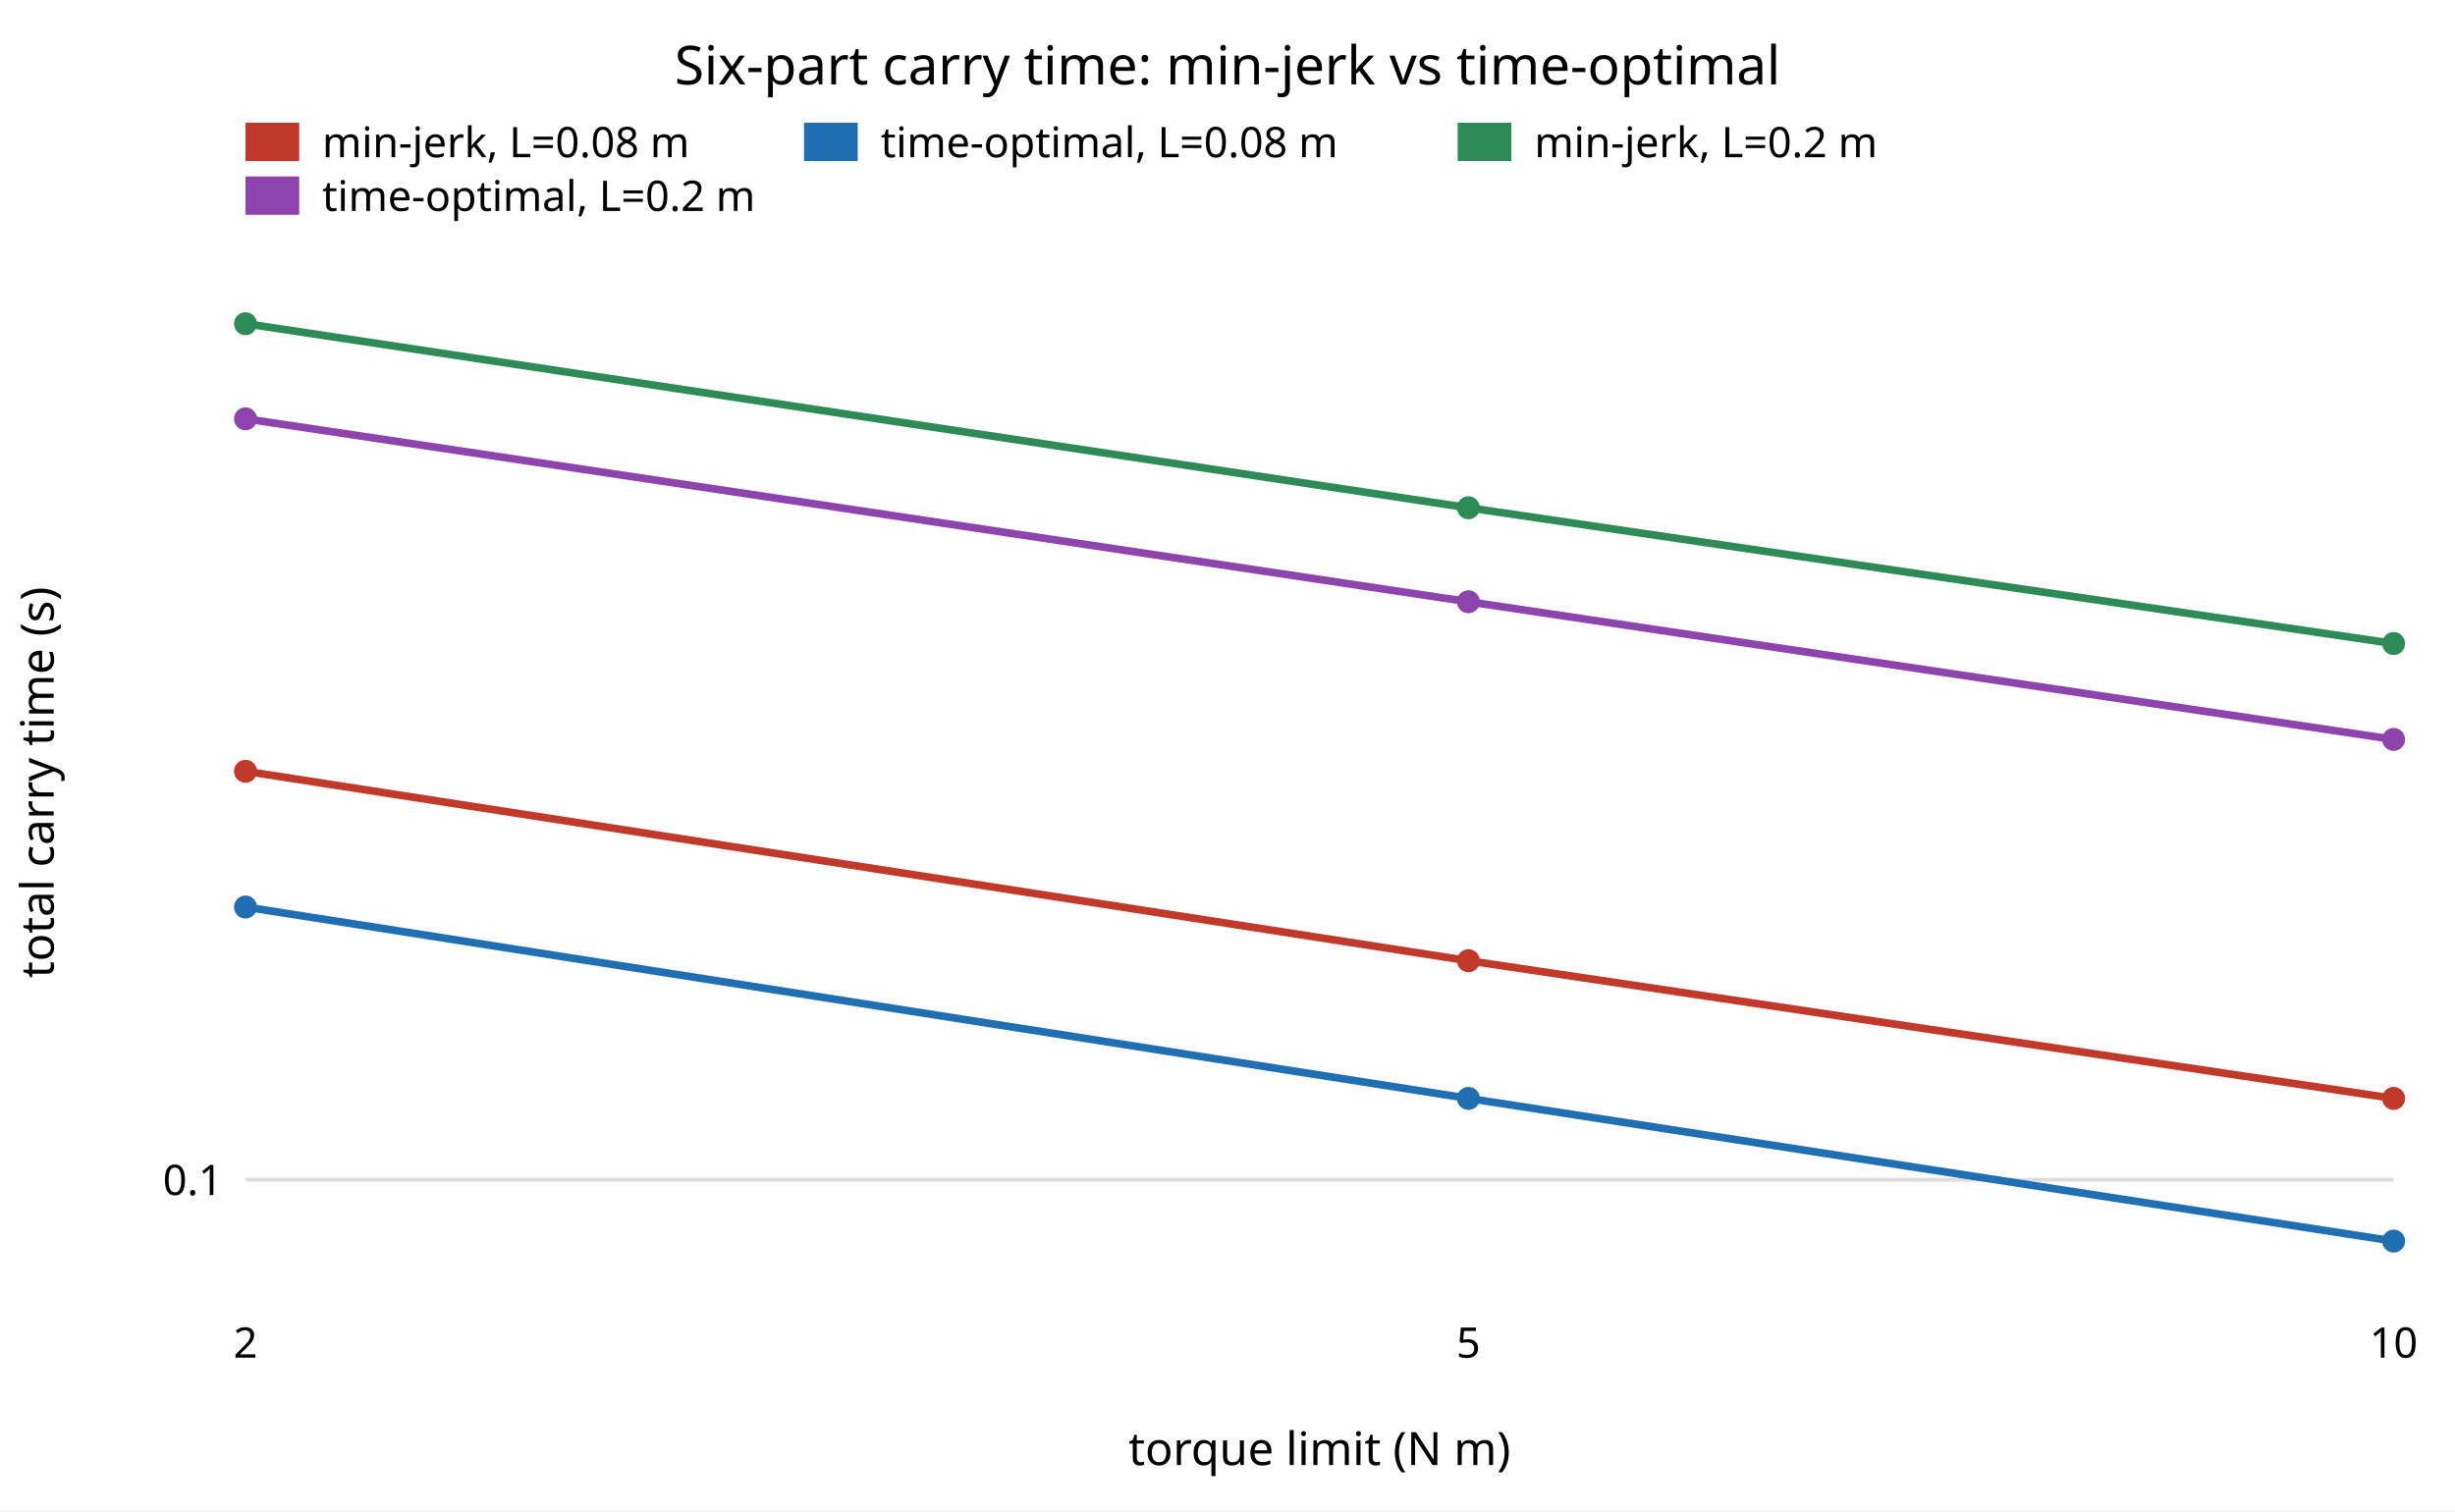
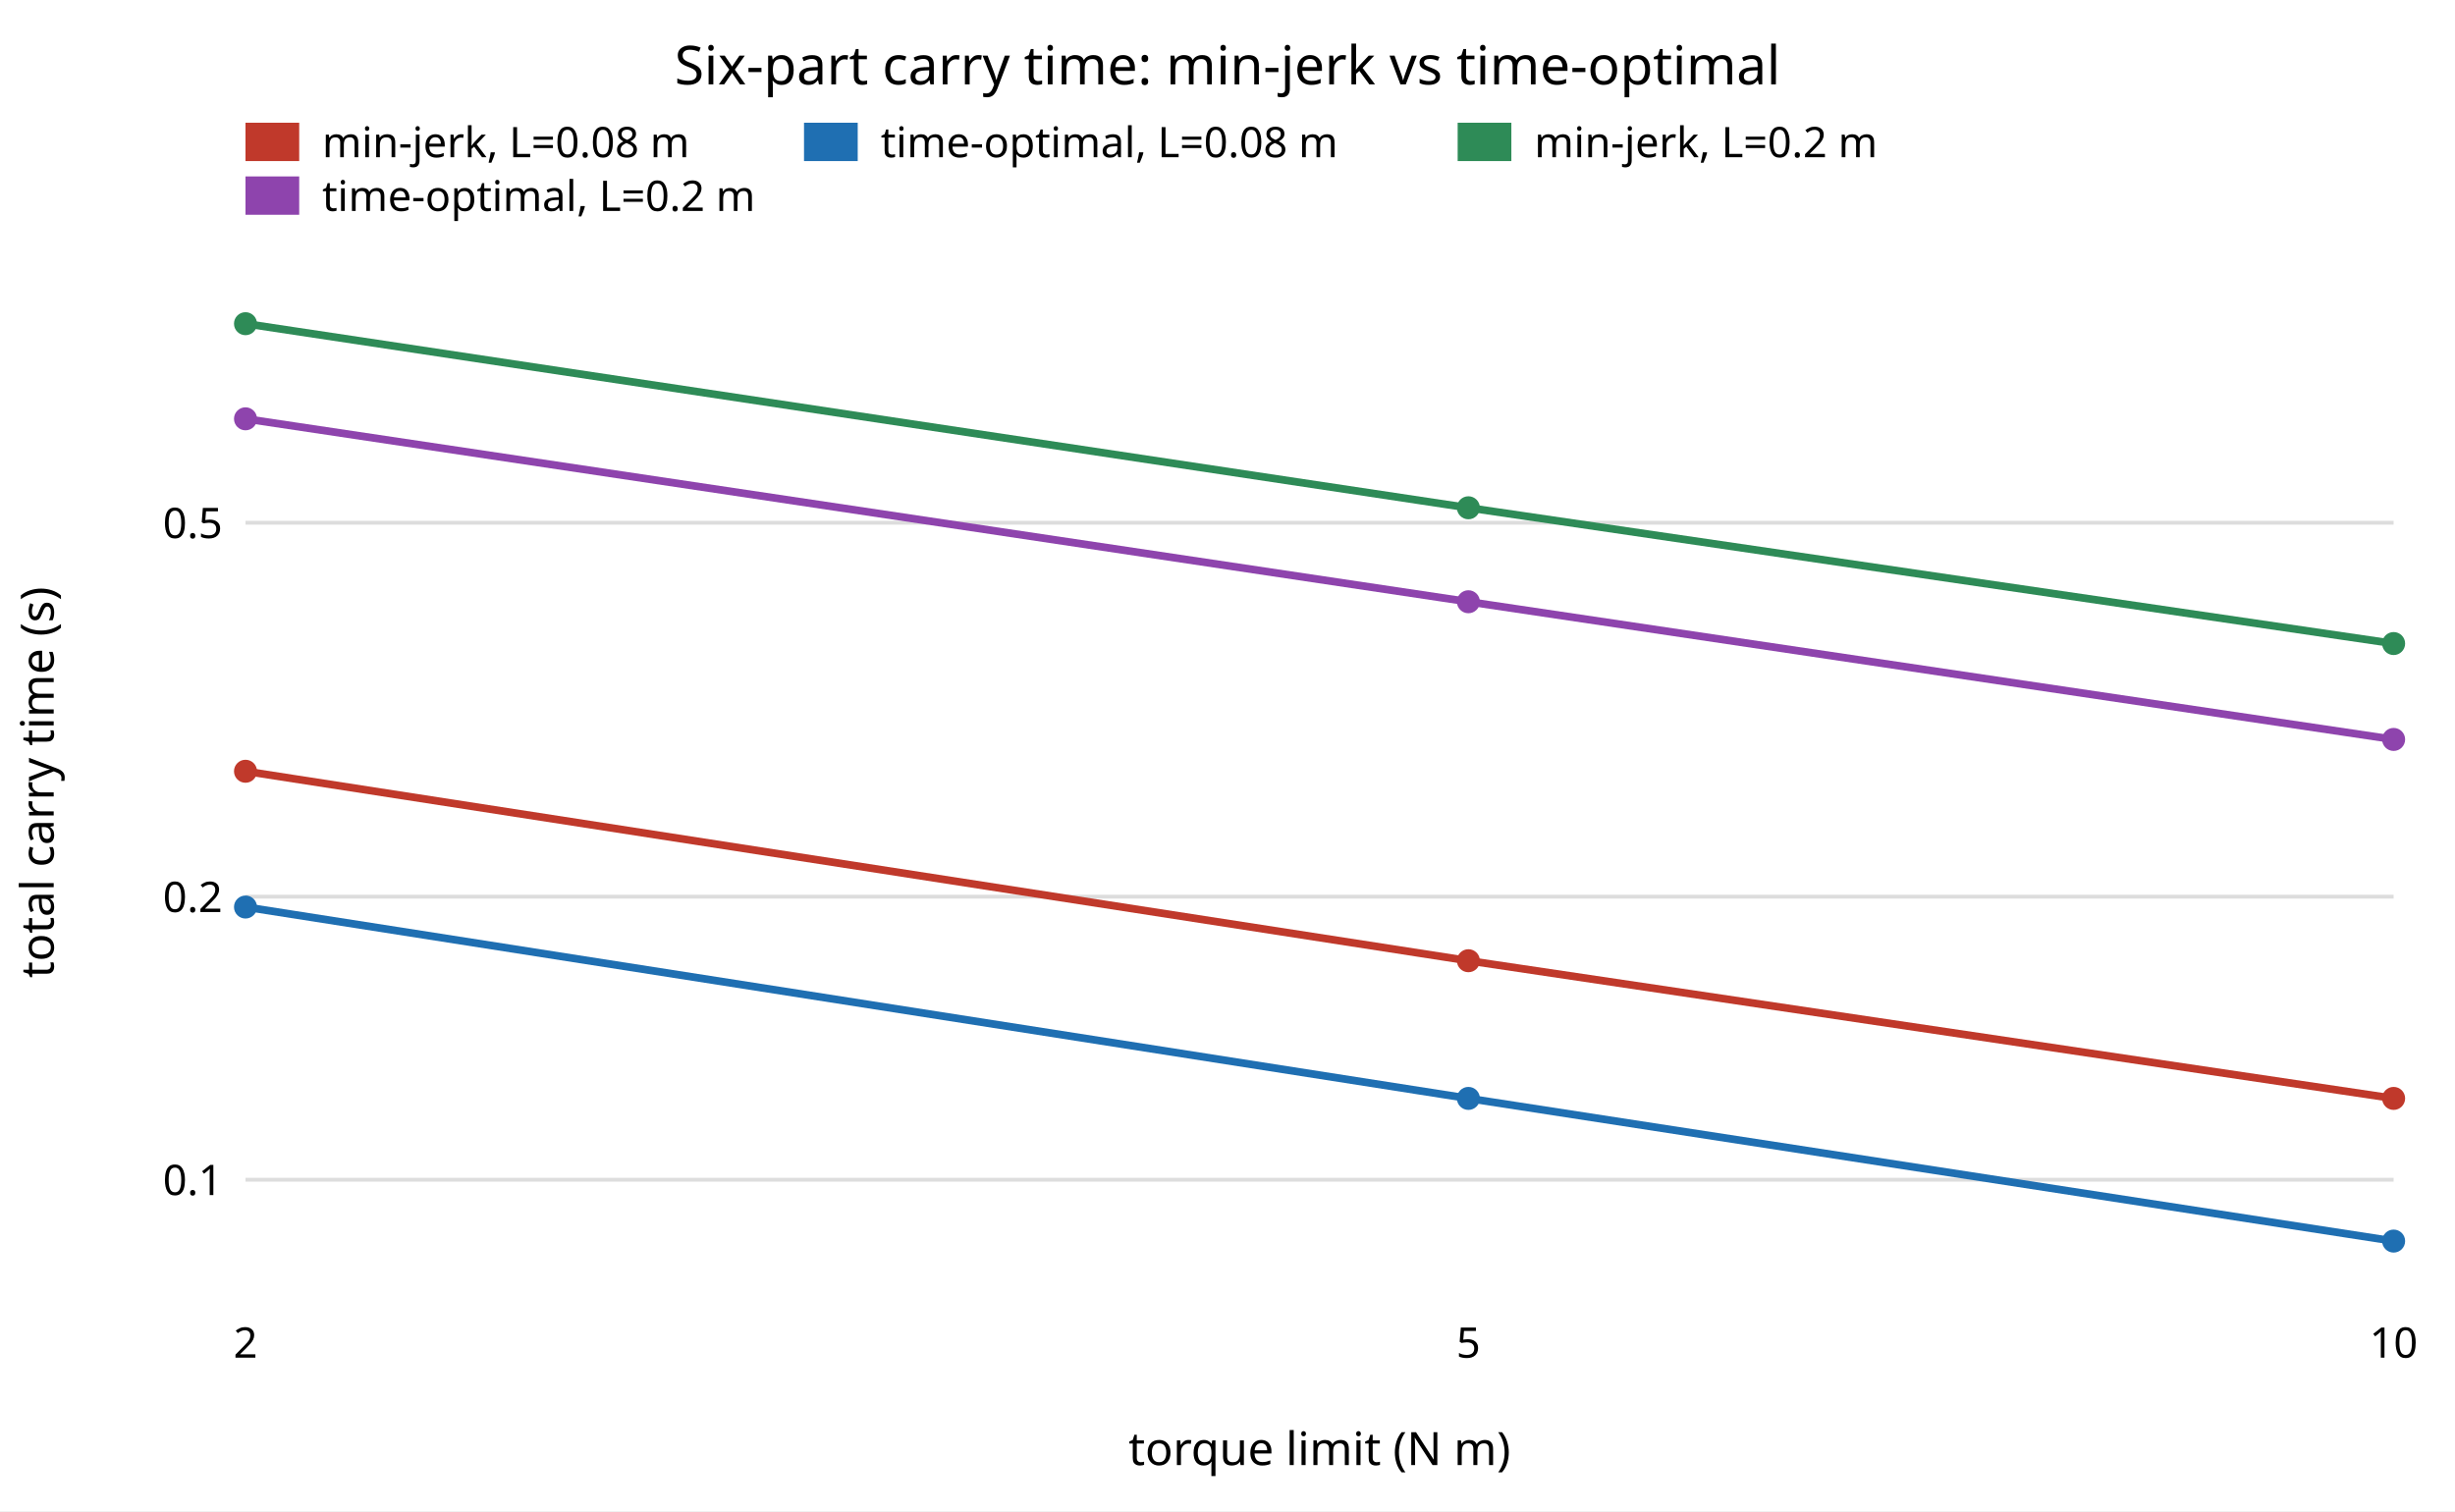
<svg xmlns="http://www.w3.org/2000/svg" viewBox="0 0 640 394" role="img" aria-label="Line plot of the total carry time of six parts under a min-jerk trajectory and a time-optimal bang-bang one, for two link lengths, against the joint torque limit; time-optimal is faster at every point and carry time falls as the torque limit rises">
  <rect width="640" height="394" fill="#fff" />
  <text x="320.0" y="22" text-anchor="middle" font-family="sans-serif" font-size="14">Six-part carry time: min-jerk vs time-optimal</text>
  <line x1="64" x2="624" y1="307.6" y2="307.6" stroke="#ddd" />
  <text x="58" y="311.6" text-anchor="end" font-family="sans-serif" font-size="11">0.1</text>
+   <line x1="64" x2="624" y1="233.8" y2="233.8" stroke="#ddd" />
+   <text x="58" y="237.8" text-anchor="end" font-family="sans-serif" font-size="11">0.2</text>
+   <line x1="64" x2="624" y1="136.3" y2="136.3" stroke="#ddd" />
+   <text x="58" y="140.3" text-anchor="end" font-family="sans-serif" font-size="11">0.5</text>
  <text x="64.0" y="354" text-anchor="middle" font-family="sans-serif" font-size="11">2</text>
  <text x="382.8" y="354" text-anchor="middle" font-family="sans-serif" font-size="11">5</text>
  <text x="624.0" y="354" text-anchor="middle" font-family="sans-serif" font-size="11">10</text>
  <text x="344.0" y="382" text-anchor="middle" font-family="sans-serif" font-size="12">torque limit (N m)</text>
  <text x="14" y="204.0" text-anchor="middle" font-family="sans-serif" font-size="12" transform="rotate(-90 14 204.0)">total carry time (s)</text>
  <polyline points="64.0,201.1 382.8,250.5 624.0,286.4" fill="none" stroke="#c0392b" stroke-width="2" />
  <circle cx="64.0" cy="201.1" r="3" fill="#c0392b" />
  <circle cx="382.8" cy="250.5" r="3" fill="#c0392b" />
  <circle cx="624.0" cy="286.4" r="3" fill="#c0392b" />
  <rect x="64" y="32" width="14" height="10" fill="#c0392b" />
  <text x="84" y="41" font-family="sans-serif" font-size="11">min-jerk, L=0.08 m</text>
  <polyline points="64.0,236.5 382.8,286.4 624.0,323.6" fill="none" stroke="#1f6fb2" stroke-width="2" />
  <circle cx="64.0" cy="236.5" r="3" fill="#1f6fb2" />
  <circle cx="382.8" cy="286.4" r="3" fill="#1f6fb2" />
  <circle cx="624.0" cy="323.6" r="3" fill="#1f6fb2" />
  <rect x="209.6" y="32" width="14" height="10" fill="#1f6fb2" />
  <text x="229.6" y="41" font-family="sans-serif" font-size="11">time-optimal, L=0.08 m</text>
  <polyline points="64.0,84.4 382.8,132.4 624.0,167.8" fill="none" stroke="#2e8b57" stroke-width="2" />
  <circle cx="64.0" cy="84.4" r="3" fill="#2e8b57" />
  <circle cx="382.8" cy="132.4" r="3" fill="#2e8b57" />
  <circle cx="624.0" cy="167.8" r="3" fill="#2e8b57" />
  <rect x="380" y="32" width="14" height="10" fill="#2e8b57" />
  <text x="400" y="41" font-family="sans-serif" font-size="11">min-jerk, L=0.2 m</text>
  <polyline points="64.0,109.2 382.8,156.9 624.0,192.8" fill="none" stroke="#8e44ad" stroke-width="2" />
  <circle cx="64.0" cy="109.2" r="3" fill="#8e44ad" />
  <circle cx="382.8" cy="156.9" r="3" fill="#8e44ad" />
  <circle cx="624.0" cy="192.8" r="3" fill="#8e44ad" />
  <rect x="64" y="46" width="14" height="10" fill="#8e44ad" />
  <text x="84" y="55" font-family="sans-serif" font-size="11">time-optimal, L=0.2 m</text>
</svg>
